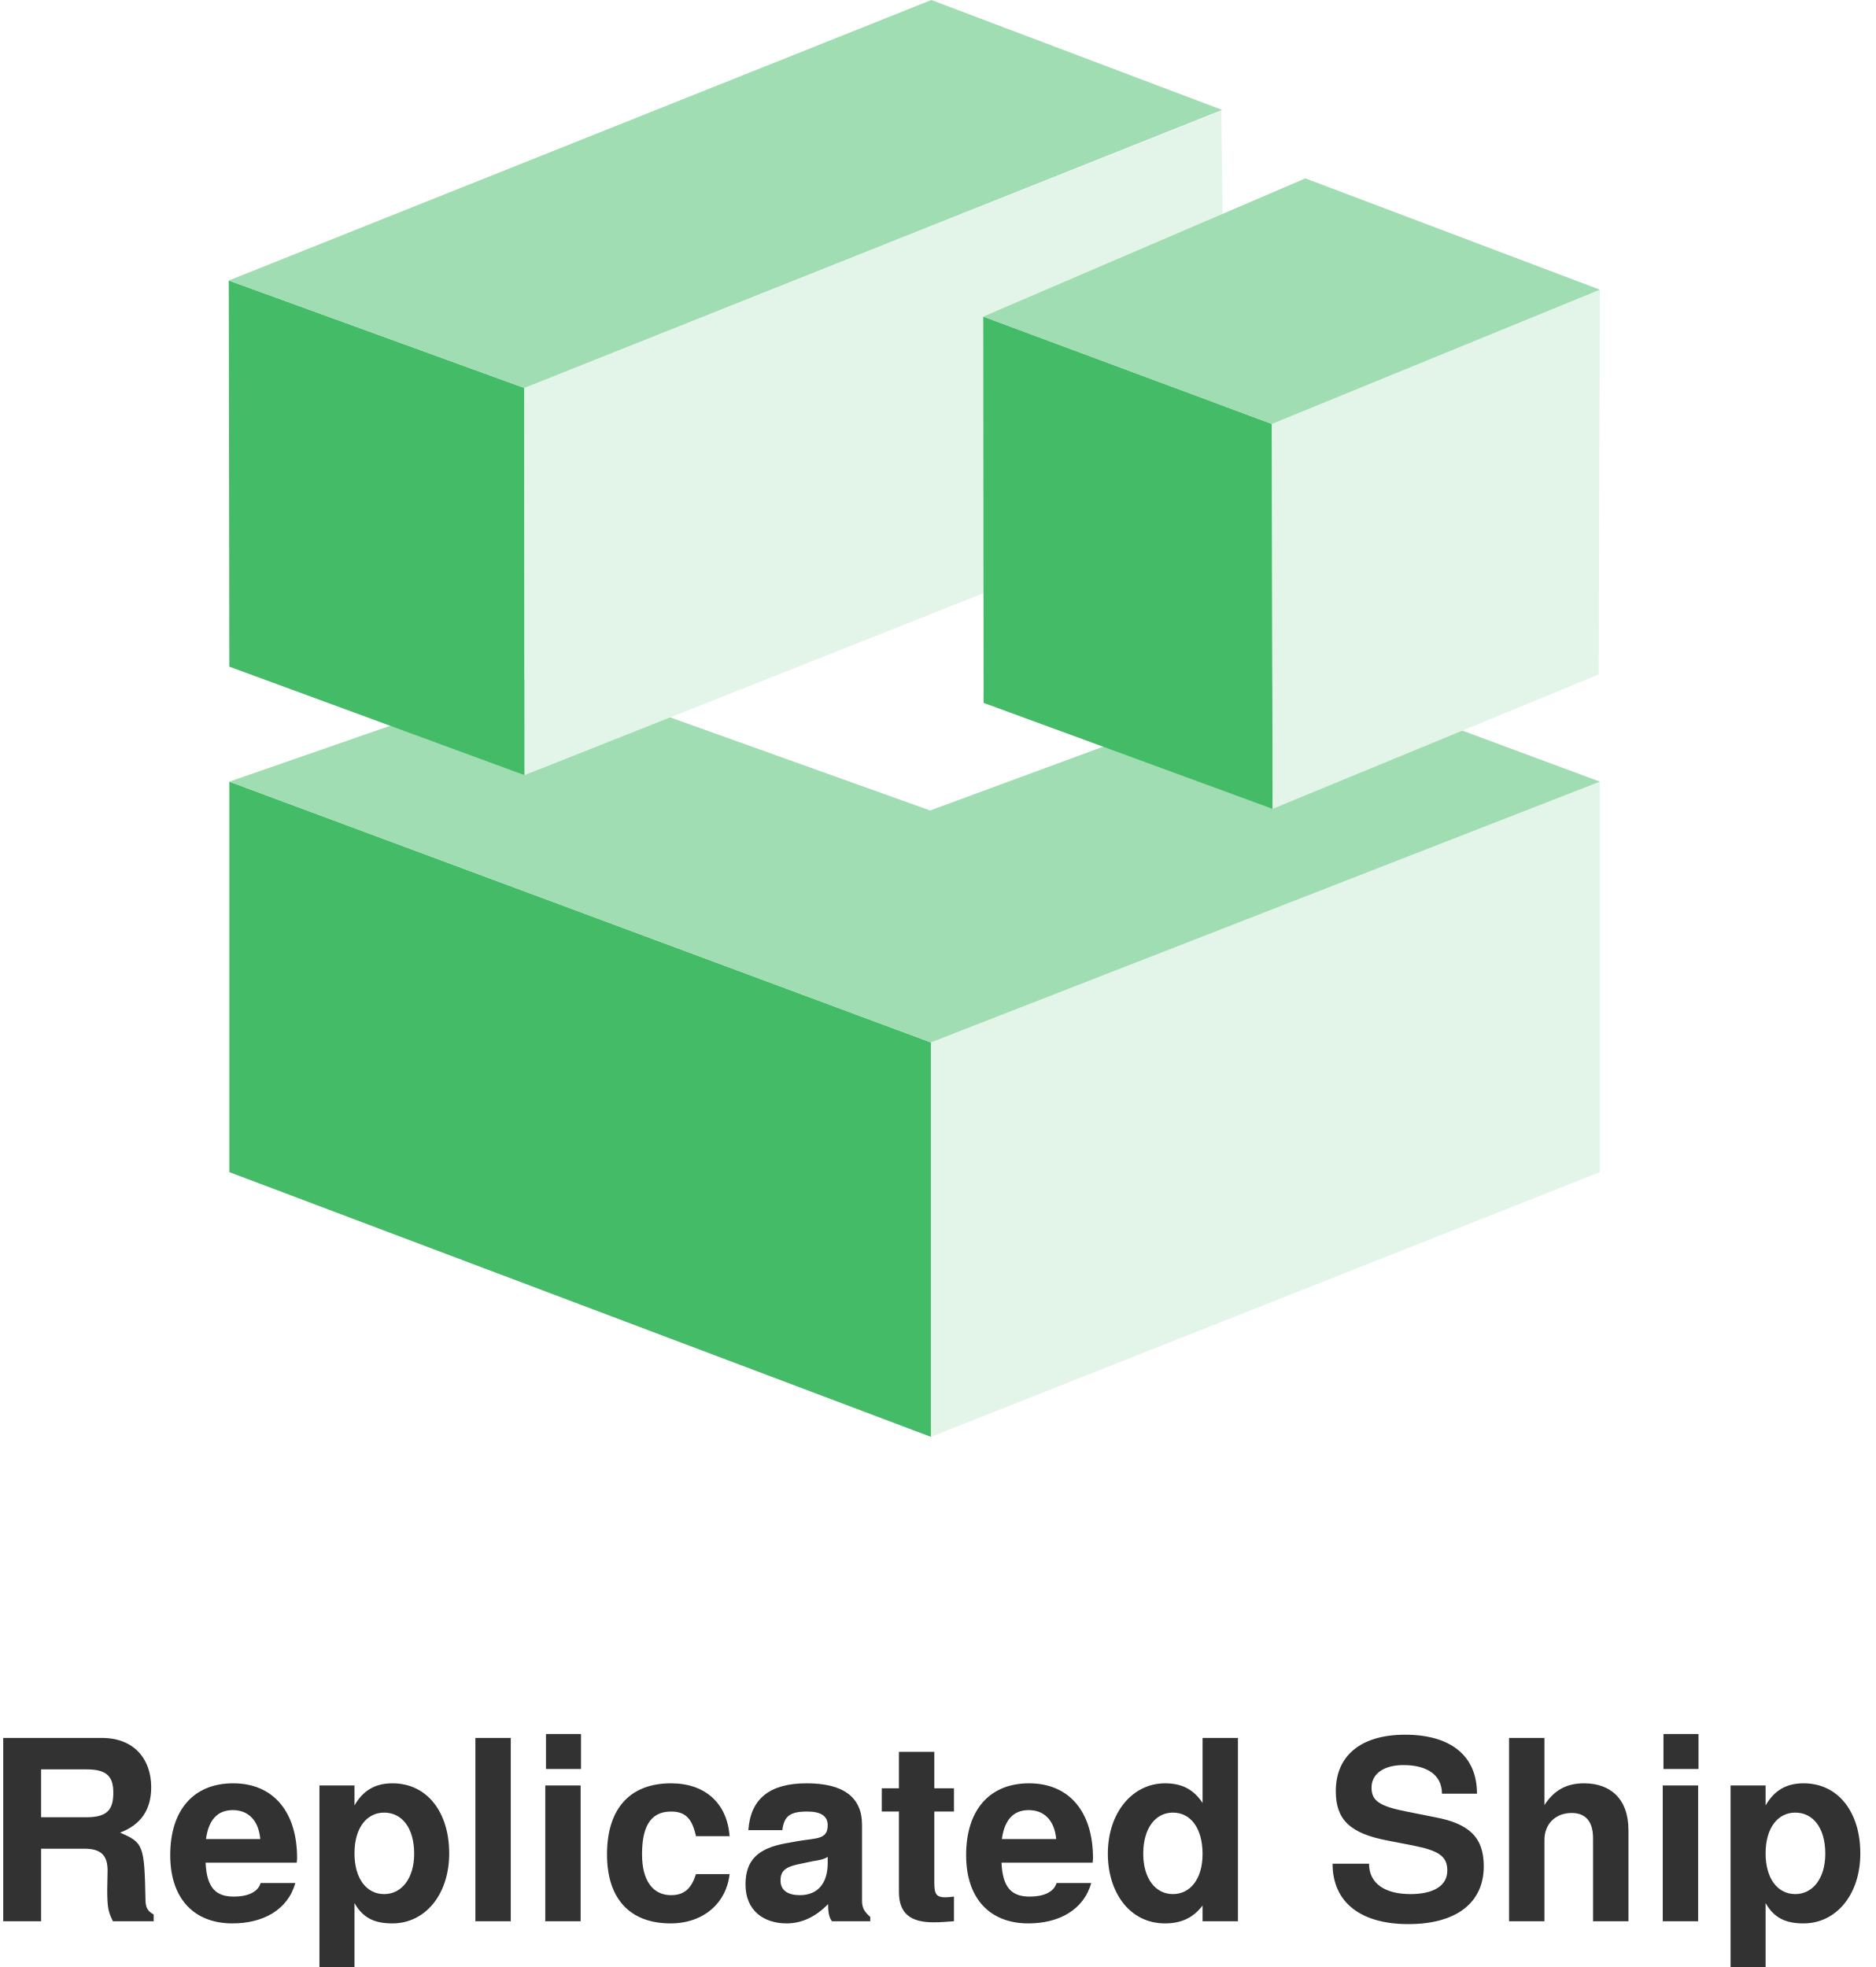
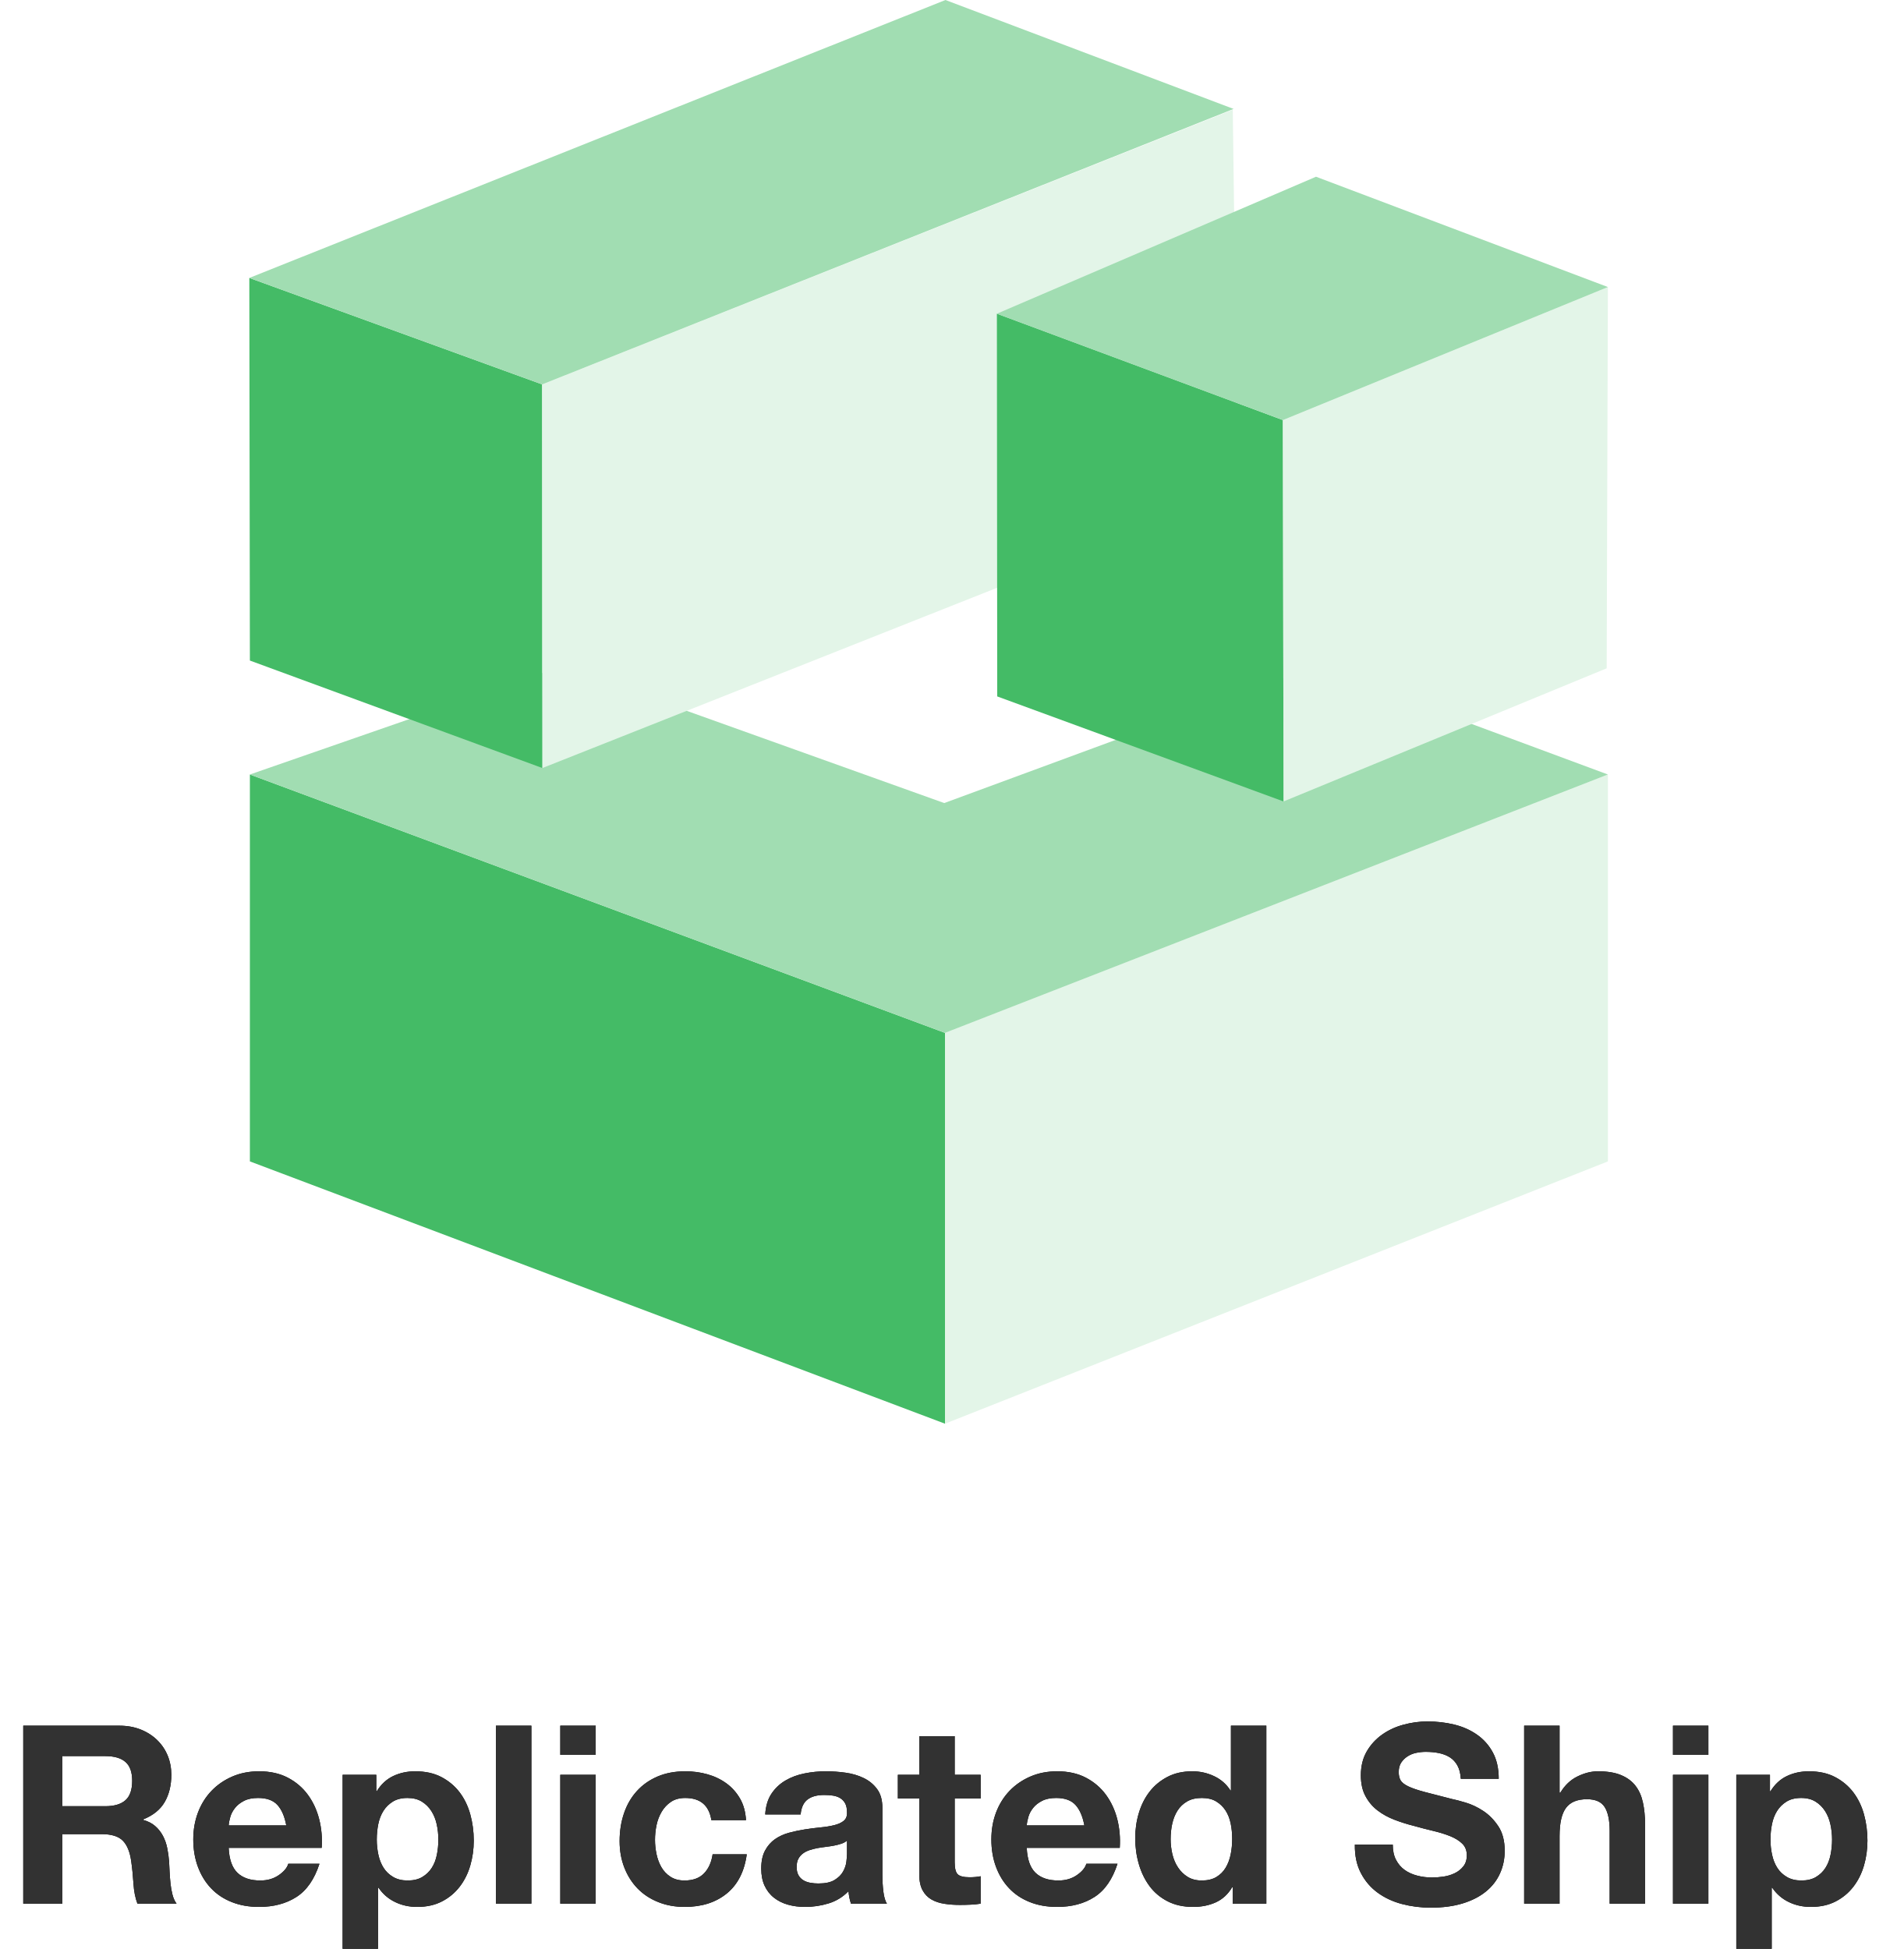
- <svg xmlns="http://www.w3.org/2000/svg" width="82px" height="86px" viewBox="0 0 82 86" version="1.1">
-   <g id="Page-1" stroke="none" stroke-width="1" fill="none" fill-rule="evenodd">
-     <g id="Group" transform="translate(-1, 0)">
+ <svg xmlns="http://www.w3.org/2000/svg" xmlns:xlink="http://www.w3.org/1999/xlink" width="84px" height="86px" viewBox="0 0 84 86" version="1.1">
+   <defs>
+     <path d="M2.752,6.699 L4.644,6.699 C5.041,6.699 5.337,6.611 5.535,6.435 C5.734,6.259 5.832,5.973 5.832,5.577 C5.832,5.196 5.734,4.919 5.535,4.747 C5.337,4.574 5.041,4.488 4.644,4.488 L2.752,4.488 L2.752,6.699 Z M1.026,3.146 L5.261,3.146 C5.613,3.146 5.93,3.203 6.212,3.317 C6.494,3.43 6.736,3.586 6.938,3.784 C7.14,3.982 7.294,4.211 7.4,4.471 C7.506,4.732 7.559,5.012 7.559,5.313 C7.559,5.775 7.462,6.175 7.268,6.512 C7.074,6.849 6.757,7.106 6.316,7.282 L6.316,7.304 C6.529,7.363 6.705,7.452 6.845,7.574 C6.984,7.695 7.097,7.837 7.186,8.002 C7.274,8.168 7.338,8.349 7.378,8.547 C7.418,8.745 7.446,8.943 7.46,9.141 C7.468,9.266 7.475,9.412 7.482,9.581 C7.49,9.75 7.503,9.922 7.521,10.098 C7.539,10.274 7.569,10.441 7.609,10.598 C7.649,10.756 7.71,10.89 7.79,11 L6.064,11 C5.968,10.751 5.91,10.454 5.888,10.109 C5.865,9.764 5.833,9.434 5.788,9.119 C5.73,8.708 5.605,8.408 5.415,8.217 C5.224,8.026 4.912,7.931 4.479,7.931 L2.752,7.931 L2.752,11 L1.026,11 L1.026,3.146 Z M12.63,7.546 C12.557,7.15 12.427,6.849 12.24,6.644 C12.053,6.439 11.769,6.336 11.387,6.336 C11.138,6.336 10.931,6.378 10.766,6.463 C10.601,6.547 10.469,6.651 10.37,6.776 C10.271,6.901 10.201,7.033 10.161,7.172 C10.121,7.311 10.097,7.436 10.089,7.546 L12.63,7.546 Z M10.089,8.536 C10.112,9.042 10.24,9.409 10.475,9.636 C10.709,9.863 11.046,9.977 11.486,9.977 C11.802,9.977 12.073,9.898 12.3,9.741 C12.528,9.583 12.667,9.416 12.719,9.24 L14.094,9.24 C13.873,9.922 13.536,10.41 13.082,10.703 C12.627,10.996 12.077,11.143 11.431,11.143 C10.984,11.143 10.581,11.072 10.222,10.928 C9.862,10.785 9.558,10.582 9.309,10.318 C9.059,10.054 8.867,9.739 8.731,9.372 C8.595,9.005 8.527,8.602 8.527,8.162 C8.527,7.737 8.597,7.341 8.736,6.974 C8.876,6.607 9.074,6.29 9.331,6.022 C9.587,5.755 9.893,5.544 10.249,5.39 C10.605,5.236 10.999,5.159 11.431,5.159 C11.916,5.159 12.337,5.252 12.697,5.439 C13.056,5.627 13.351,5.878 13.582,6.193 C13.813,6.508 13.98,6.868 14.082,7.271 C14.185,7.674 14.222,8.096 14.193,8.536 L10.089,8.536 Z M17.988,9.977 C18.244,9.977 18.459,9.926 18.631,9.823 C18.803,9.72 18.943,9.587 19.049,9.421 C19.155,9.256 19.23,9.064 19.274,8.844 C19.319,8.624 19.34,8.4 19.34,8.173 C19.34,7.946 19.317,7.722 19.269,7.502 C19.221,7.282 19.143,7.086 19.032,6.913 C18.922,6.741 18.781,6.602 18.609,6.495 C18.437,6.389 18.226,6.336 17.977,6.336 C17.72,6.336 17.505,6.389 17.333,6.495 C17.161,6.602 17.021,6.739 16.915,6.908 C16.809,7.077 16.734,7.271 16.689,7.491 C16.645,7.711 16.623,7.938 16.623,8.173 C16.623,8.4 16.647,8.624 16.695,8.844 C16.743,9.064 16.82,9.256 16.926,9.421 C17.032,9.587 17.173,9.72 17.349,9.823 C17.526,9.926 17.738,9.977 17.988,9.977 Z M15.117,5.313 L16.602,5.313 L16.602,6.039 L16.623,6.039 C16.814,5.731 17.056,5.507 17.349,5.368 C17.643,5.229 17.965,5.159 18.317,5.159 C18.765,5.159 19.15,5.243 19.473,5.412 C19.795,5.581 20.063,5.804 20.276,6.083 C20.488,6.362 20.646,6.686 20.748,7.056 C20.851,7.427 20.902,7.814 20.902,8.217 C20.902,8.598 20.851,8.965 20.748,9.317 C20.646,9.669 20.49,9.981 20.281,10.252 C20.072,10.523 19.812,10.74 19.5,10.901 C19.188,11.062 18.824,11.143 18.405,11.143 C18.053,11.143 17.729,11.072 17.432,10.928 C17.135,10.785 16.891,10.575 16.701,10.296 L16.678,10.296 L16.678,12.991 L15.117,12.991 L15.117,5.313 Z M21.881,3.146 L23.444,3.146 L23.444,11 L21.881,11 L21.881,3.146 Z M26.282,4.433 L24.72,4.433 L24.72,3.146 L26.282,3.146 L26.282,4.433 Z M24.72,5.313 L26.282,5.313 L26.282,11 L24.72,11 L24.72,5.313 Z M31.386,7.315 C31.283,6.662 30.898,6.336 30.23,6.336 C29.981,6.336 29.772,6.393 29.604,6.506 C29.435,6.62 29.297,6.767 29.191,6.947 C29.085,7.126 29.01,7.324 28.965,7.54 C28.921,7.757 28.899,7.971 28.899,8.184 C28.899,8.389 28.921,8.598 28.965,8.811 C29.01,9.024 29.081,9.216 29.18,9.389 C29.279,9.561 29.413,9.702 29.581,9.812 C29.75,9.922 29.955,9.977 30.198,9.977 C30.572,9.977 30.859,9.873 31.061,9.664 C31.263,9.454 31.389,9.174 31.441,8.822 L32.947,8.822 C32.845,9.577 32.552,10.153 32.068,10.549 C31.583,10.945 30.964,11.143 30.209,11.143 C29.783,11.143 29.393,11.072 29.037,10.928 C28.681,10.785 28.379,10.586 28.13,10.329 C27.88,10.072 27.686,9.766 27.547,9.411 C27.407,9.055 27.337,8.664 27.337,8.239 C27.337,7.799 27.402,7.39 27.53,7.013 C27.658,6.635 27.847,6.309 28.096,6.034 C28.346,5.758 28.65,5.544 29.009,5.39 C29.369,5.236 29.779,5.159 30.241,5.159 C30.579,5.159 30.903,5.203 31.215,5.291 C31.527,5.379 31.805,5.513 32.051,5.692 C32.297,5.872 32.496,6.096 32.651,6.364 C32.805,6.631 32.892,6.948 32.914,7.315 L31.386,7.315 Z M33.761,7.062 C33.784,6.695 33.875,6.391 34.036,6.149 C34.198,5.907 34.403,5.713 34.653,5.566 C34.902,5.419 35.182,5.315 35.494,5.253 C35.806,5.19 36.119,5.159 36.434,5.159 C36.721,5.159 37.01,5.179 37.303,5.22 C37.597,5.26 37.864,5.339 38.106,5.456 C38.349,5.573 38.546,5.736 38.7,5.946 C38.855,6.155 38.931,6.431 38.931,6.776 L38.931,9.735 C38.931,9.992 38.946,10.237 38.975,10.472 C39.005,10.707 39.056,10.883 39.13,11 L37.545,11 C37.516,10.912 37.492,10.822 37.474,10.73 C37.456,10.639 37.443,10.545 37.435,10.45 C37.186,10.707 36.893,10.886 36.556,10.989 C36.218,11.092 35.874,11.143 35.522,11.143 C35.25,11.143 34.997,11.11 34.763,11.044 C34.528,10.978 34.323,10.875 34.147,10.736 C33.97,10.597 33.833,10.421 33.734,10.208 C33.635,9.995 33.586,9.742 33.586,9.449 C33.586,9.126 33.642,8.861 33.756,8.652 C33.87,8.442 34.016,8.276 34.196,8.151 C34.376,8.026 34.581,7.933 34.812,7.87 C35.043,7.808 35.276,7.759 35.511,7.722 C35.745,7.685 35.976,7.656 36.203,7.634 C36.431,7.612 36.632,7.579 36.809,7.535 C36.985,7.491 37.124,7.427 37.227,7.343 C37.329,7.258 37.377,7.135 37.37,6.974 C37.37,6.805 37.342,6.672 37.287,6.572 C37.232,6.473 37.159,6.397 37.067,6.341 C36.975,6.286 36.869,6.25 36.748,6.231 C36.627,6.213 36.497,6.204 36.358,6.204 C36.049,6.204 35.808,6.27 35.632,6.402 C35.455,6.534 35.353,6.754 35.324,7.062 L33.761,7.062 Z M37.37,8.217 C37.303,8.276 37.221,8.321 37.122,8.354 C37.023,8.388 36.917,8.415 36.803,8.437 C36.689,8.459 36.57,8.477 36.446,8.492 C36.321,8.507 36.196,8.525 36.072,8.547 C35.954,8.569 35.839,8.598 35.725,8.635 C35.611,8.672 35.512,8.721 35.428,8.784 C35.344,8.846 35.276,8.925 35.224,9.02 C35.173,9.115 35.148,9.236 35.148,9.383 C35.148,9.522 35.173,9.64 35.224,9.735 C35.276,9.83 35.345,9.905 35.434,9.96 C35.522,10.016 35.624,10.054 35.742,10.076 C35.859,10.098 35.98,10.109 36.105,10.109 C36.413,10.109 36.651,10.058 36.819,9.955 C36.988,9.852 37.113,9.73 37.194,9.586 C37.274,9.443 37.324,9.299 37.342,9.152 C37.36,9.005 37.37,8.888 37.37,8.8 L37.37,8.217 Z M42.121,5.313 L43.266,5.313 L43.266,6.358 L42.121,6.358 L42.121,9.174 C42.121,9.438 42.165,9.614 42.254,9.702 C42.342,9.79 42.517,9.834 42.782,9.834 C42.87,9.834 42.954,9.83 43.035,9.823 C43.115,9.816 43.192,9.805 43.266,9.79 L43.266,11 C43.133,11.022 42.987,11.037 42.825,11.044 C42.664,11.051 42.507,11.055 42.352,11.055 C42.11,11.055 41.881,11.039 41.665,11.005 C41.449,10.972 41.258,10.908 41.093,10.813 C40.928,10.718 40.798,10.582 40.703,10.406 C40.607,10.23 40.559,9.999 40.559,9.713 L40.559,6.358 L39.614,6.358 L39.614,5.313 L40.559,5.313 L40.559,3.608 L42.121,3.608 L42.121,5.313 Z M47.842,7.546 C47.768,7.15 47.638,6.849 47.451,6.644 C47.264,6.439 46.98,6.336 46.599,6.336 C46.349,6.336 46.142,6.378 45.977,6.463 C45.812,6.547 45.68,6.651 45.581,6.776 C45.482,6.901 45.412,7.033 45.372,7.172 C45.332,7.311 45.308,7.436 45.3,7.546 L47.842,7.546 Z M45.3,8.536 C45.323,9.042 45.451,9.409 45.685,9.636 C45.92,9.863 46.257,9.977 46.697,9.977 C47.013,9.977 47.284,9.898 47.511,9.741 C47.739,9.583 47.878,9.416 47.929,9.24 L49.304,9.24 C49.084,9.922 48.747,10.41 48.292,10.703 C47.838,10.996 47.288,11.143 46.642,11.143 C46.195,11.143 45.792,11.072 45.432,10.928 C45.073,10.785 44.769,10.582 44.52,10.318 C44.27,10.054 44.078,9.739 43.942,9.372 C43.806,9.005 43.739,8.602 43.739,8.162 C43.739,7.737 43.808,7.341 43.947,6.974 C44.087,6.607 44.285,6.29 44.541,6.022 C44.798,5.755 45.104,5.544 45.46,5.39 C45.816,5.236 46.21,5.159 46.642,5.159 C47.127,5.159 47.548,5.252 47.907,5.439 C48.267,5.627 48.562,5.878 48.793,6.193 C49.024,6.508 49.191,6.868 49.294,7.271 C49.396,7.674 49.433,8.096 49.404,8.536 L45.3,8.536 Z M54.364,8.14 C54.364,7.905 54.343,7.68 54.298,7.463 C54.254,7.247 54.179,7.057 54.073,6.891 C53.967,6.726 53.829,6.593 53.66,6.49 C53.492,6.387 53.279,6.336 53.023,6.336 C52.766,6.336 52.55,6.387 52.373,6.49 C52.197,6.593 52.056,6.728 51.95,6.897 C51.844,7.066 51.767,7.258 51.719,7.474 C51.671,7.691 51.648,7.916 51.648,8.151 C51.648,8.371 51.673,8.591 51.724,8.811 C51.776,9.031 51.858,9.227 51.972,9.399 C52.086,9.572 52.229,9.711 52.401,9.818 C52.573,9.924 52.78,9.977 53.023,9.977 C53.279,9.977 53.494,9.926 53.666,9.823 C53.838,9.72 53.976,9.583 54.078,9.411 C54.181,9.238 54.254,9.042 54.298,8.822 C54.343,8.602 54.364,8.375 54.364,8.14 Z M54.386,10.274 L54.364,10.274 C54.181,10.582 53.941,10.804 53.644,10.94 C53.347,11.075 53.012,11.143 52.638,11.143 C52.212,11.143 51.838,11.061 51.516,10.896 C51.193,10.73 50.927,10.507 50.718,10.225 C50.509,9.942 50.351,9.618 50.245,9.251 C50.139,8.884 50.086,8.503 50.086,8.107 C50.086,7.726 50.139,7.357 50.245,7.002 C50.351,6.646 50.509,6.332 50.718,6.061 C50.927,5.79 51.189,5.572 51.505,5.407 C51.82,5.241 52.186,5.159 52.605,5.159 C52.942,5.159 53.263,5.23 53.567,5.373 C53.871,5.517 54.111,5.727 54.288,6.006 L54.309,6.006 L54.309,3.146 L55.871,3.146 L55.871,11 L54.386,11 L54.386,10.274 Z M61.449,8.393 C61.449,8.657 61.496,8.881 61.592,9.064 C61.687,9.247 61.813,9.396 61.971,9.509 C62.129,9.623 62.314,9.707 62.526,9.762 C62.739,9.818 62.959,9.845 63.187,9.845 C63.341,9.845 63.505,9.832 63.681,9.806 C63.858,9.781 64.022,9.731 64.177,9.658 C64.331,9.585 64.459,9.484 64.561,9.355 C64.664,9.227 64.716,9.064 64.716,8.866 C64.716,8.653 64.648,8.481 64.512,8.349 C64.376,8.217 64.199,8.107 63.978,8.019 C63.758,7.931 63.509,7.854 63.23,7.788 C62.952,7.722 62.67,7.649 62.383,7.568 C62.09,7.495 61.804,7.405 61.526,7.298 C61.247,7.192 60.998,7.055 60.778,6.886 C60.557,6.717 60.38,6.507 60.244,6.253 C60.108,6 60.041,5.694 60.041,5.335 C60.041,4.932 60.127,4.582 60.299,4.285 C60.471,3.987 60.697,3.74 60.975,3.542 C61.254,3.344 61.569,3.197 61.922,3.102 C62.274,3.007 62.625,2.959 62.977,2.959 C63.388,2.959 63.782,3.005 64.16,3.096 C64.538,3.188 64.873,3.337 65.166,3.542 C65.46,3.747 65.693,4.009 65.865,4.329 C66.037,4.648 66.124,5.034 66.124,5.489 L64.451,5.489 C64.437,5.254 64.387,5.06 64.303,4.906 C64.219,4.752 64.107,4.631 63.968,4.543 C63.828,4.455 63.669,4.393 63.489,4.356 C63.309,4.319 63.113,4.301 62.901,4.301 C62.761,4.301 62.622,4.316 62.483,4.345 C62.343,4.374 62.217,4.426 62.103,4.499 C61.989,4.572 61.896,4.664 61.822,4.774 C61.749,4.884 61.712,5.023 61.712,5.192 C61.712,5.346 61.742,5.471 61.8,5.566 C61.859,5.661 61.975,5.749 62.147,5.83 C62.319,5.911 62.558,5.991 62.862,6.072 C63.166,6.153 63.564,6.255 64.055,6.38 C64.202,6.409 64.406,6.462 64.666,6.54 C64.926,6.617 65.185,6.739 65.442,6.908 C65.698,7.077 65.92,7.302 66.107,7.585 C66.294,7.867 66.388,8.228 66.388,8.668 C66.388,9.027 66.318,9.361 66.178,9.669 C66.039,9.977 65.832,10.243 65.557,10.466 C65.282,10.69 64.941,10.864 64.534,10.989 C64.127,11.114 63.656,11.176 63.12,11.176 C62.688,11.176 62.268,11.123 61.861,11.017 C61.454,10.91 61.095,10.743 60.783,10.516 C60.471,10.289 60.224,9.999 60.041,9.647 C59.857,9.295 59.769,8.877 59.776,8.393 L61.449,8.393 Z M67.246,3.146 L68.808,3.146 L68.808,6.105 L68.841,6.105 C69.039,5.775 69.291,5.535 69.6,5.385 C69.908,5.234 70.208,5.159 70.501,5.159 C70.92,5.159 71.262,5.216 71.53,5.33 C71.798,5.443 72.008,5.601 72.162,5.803 C72.317,6.004 72.425,6.25 72.487,6.54 C72.549,6.829 72.581,7.15 72.581,7.502 L72.581,11 L71.019,11 L71.019,7.788 C71.019,7.319 70.945,6.969 70.799,6.737 C70.652,6.506 70.392,6.391 70.017,6.391 C69.592,6.391 69.284,6.517 69.094,6.771 C68.903,7.024 68.808,7.44 68.808,8.019 L68.808,11 L67.246,11 L67.246,3.146 Z M75.374,4.433 L73.812,4.433 L73.812,3.146 L75.374,3.146 L75.374,4.433 Z M73.812,5.313 L75.374,5.313 L75.374,11 L73.812,11 L73.812,5.313 Z M79.478,9.977 C79.734,9.977 79.949,9.926 80.121,9.823 C80.293,9.72 80.433,9.587 80.539,9.421 C80.645,9.256 80.72,9.064 80.764,8.844 C80.809,8.624 80.831,8.4 80.831,8.173 C80.831,7.946 80.807,7.722 80.759,7.502 C80.711,7.282 80.633,7.086 80.522,6.913 C80.412,6.741 80.271,6.602 80.099,6.495 C79.927,6.389 79.716,6.336 79.466,6.336 C79.21,6.336 78.995,6.389 78.823,6.495 C78.651,6.602 78.511,6.739 78.405,6.908 C78.299,7.077 78.224,7.271 78.18,7.491 C78.135,7.711 78.114,7.938 78.114,8.173 C78.114,8.4 78.137,8.624 78.185,8.844 C78.233,9.064 78.31,9.256 78.416,9.421 C78.522,9.587 78.663,9.72 78.84,9.823 C79.016,9.926 79.228,9.977 79.478,9.977 Z M76.606,5.313 L78.091,5.313 L78.091,6.039 L78.114,6.039 C78.304,5.731 78.546,5.507 78.84,5.368 C79.133,5.229 79.455,5.159 79.808,5.159 C80.255,5.159 80.64,5.243 80.963,5.412 C81.285,5.581 81.553,5.804 81.766,6.083 C81.978,6.362 82.136,6.686 82.239,7.056 C82.341,7.427 82.392,7.814 82.392,8.217 C82.392,8.598 82.341,8.965 82.239,9.317 C82.136,9.669 81.98,9.981 81.771,10.252 C81.562,10.523 81.302,10.74 80.99,10.901 C80.678,11.062 80.314,11.143 79.895,11.143 C79.543,11.143 79.219,11.072 78.922,10.928 C78.625,10.785 78.381,10.575 78.191,10.296 L78.168,10.296 L78.168,12.991 L76.606,12.991 L76.606,5.313 Z" id="path-1" />
+   </defs>
+   <g id="replicated-ship" stroke="none" stroke-width="1" fill="none" fill-rule="evenodd">
+     <g fill-rule="nonzero">
      <g id="Cube-Logo" transform="translate(11, 0)">
        <polygon id="Fill-1" fill="#E3F5E8" points="30.693 45.576 30.693 62.821 59.941 51.247 59.941 34.175" />
        <polygon id="Fill-2" fill="#44BB66" points="0.025 51.247 30.693 62.821 30.693 45.576 0.025 34.175" />
        <polygon id="Fill-3" fill="#A1DDB2" points="30.66 35.435 13.789 29.393 0.025 34.175 30.694 45.576 59.941 34.175 47.051 29.393" />
        <polygon id="Fill-4" fill="#44BB66" points="0.025 29.147 12.93 33.89 12.92 16.962 3.69031379e-05 12.264" />
        <polygon id="Fill-5" fill="#E3F5E8" points="12.93 33.89 43.61 21.727 43.39 4.842 12.92 16.962" />
        <polygon id="Fill-6" fill="#A1DDB2" points="30.713 3.68339648e-05 7.38062758e-05 12.264 12.92 16.962 43.426 4.806" />
        <polygon id="Fill-7" fill="#44BB66" points="45.63 35.364 32.998 30.73 32.983 13.843 45.602 18.536" />
        <polygon id="Fill-8" fill="#E3F5E8" points="45.602 18.536 45.63 35.364 59.887 29.489 59.941 12.666" />
        <polygon id="Fill-9" fill="#A1DDB2" points="32.983 13.843 45.602 18.536 59.941 12.666 47.063 7.798" />
      </g>
-       <text id="Replicated-Ship" font-family="HelveticaNeue-Bold, Helvetica Neue" font-size="11" font-weight="bold" fill="#323232">
-         <tspan x="0.267" y="84">Replicated Ship</tspan>
-       </text>
+       <g id="Replicated-Ship" transform="translate(0, 73)">
+         <g id="ReplicatedShip">
+           <use fill="#000000" xlink:href="#path-1" />
+           <use fill="#323232" xlink:href="#path-1" />
+         </g>
+       </g>
    </g>
  </g>
</svg>
